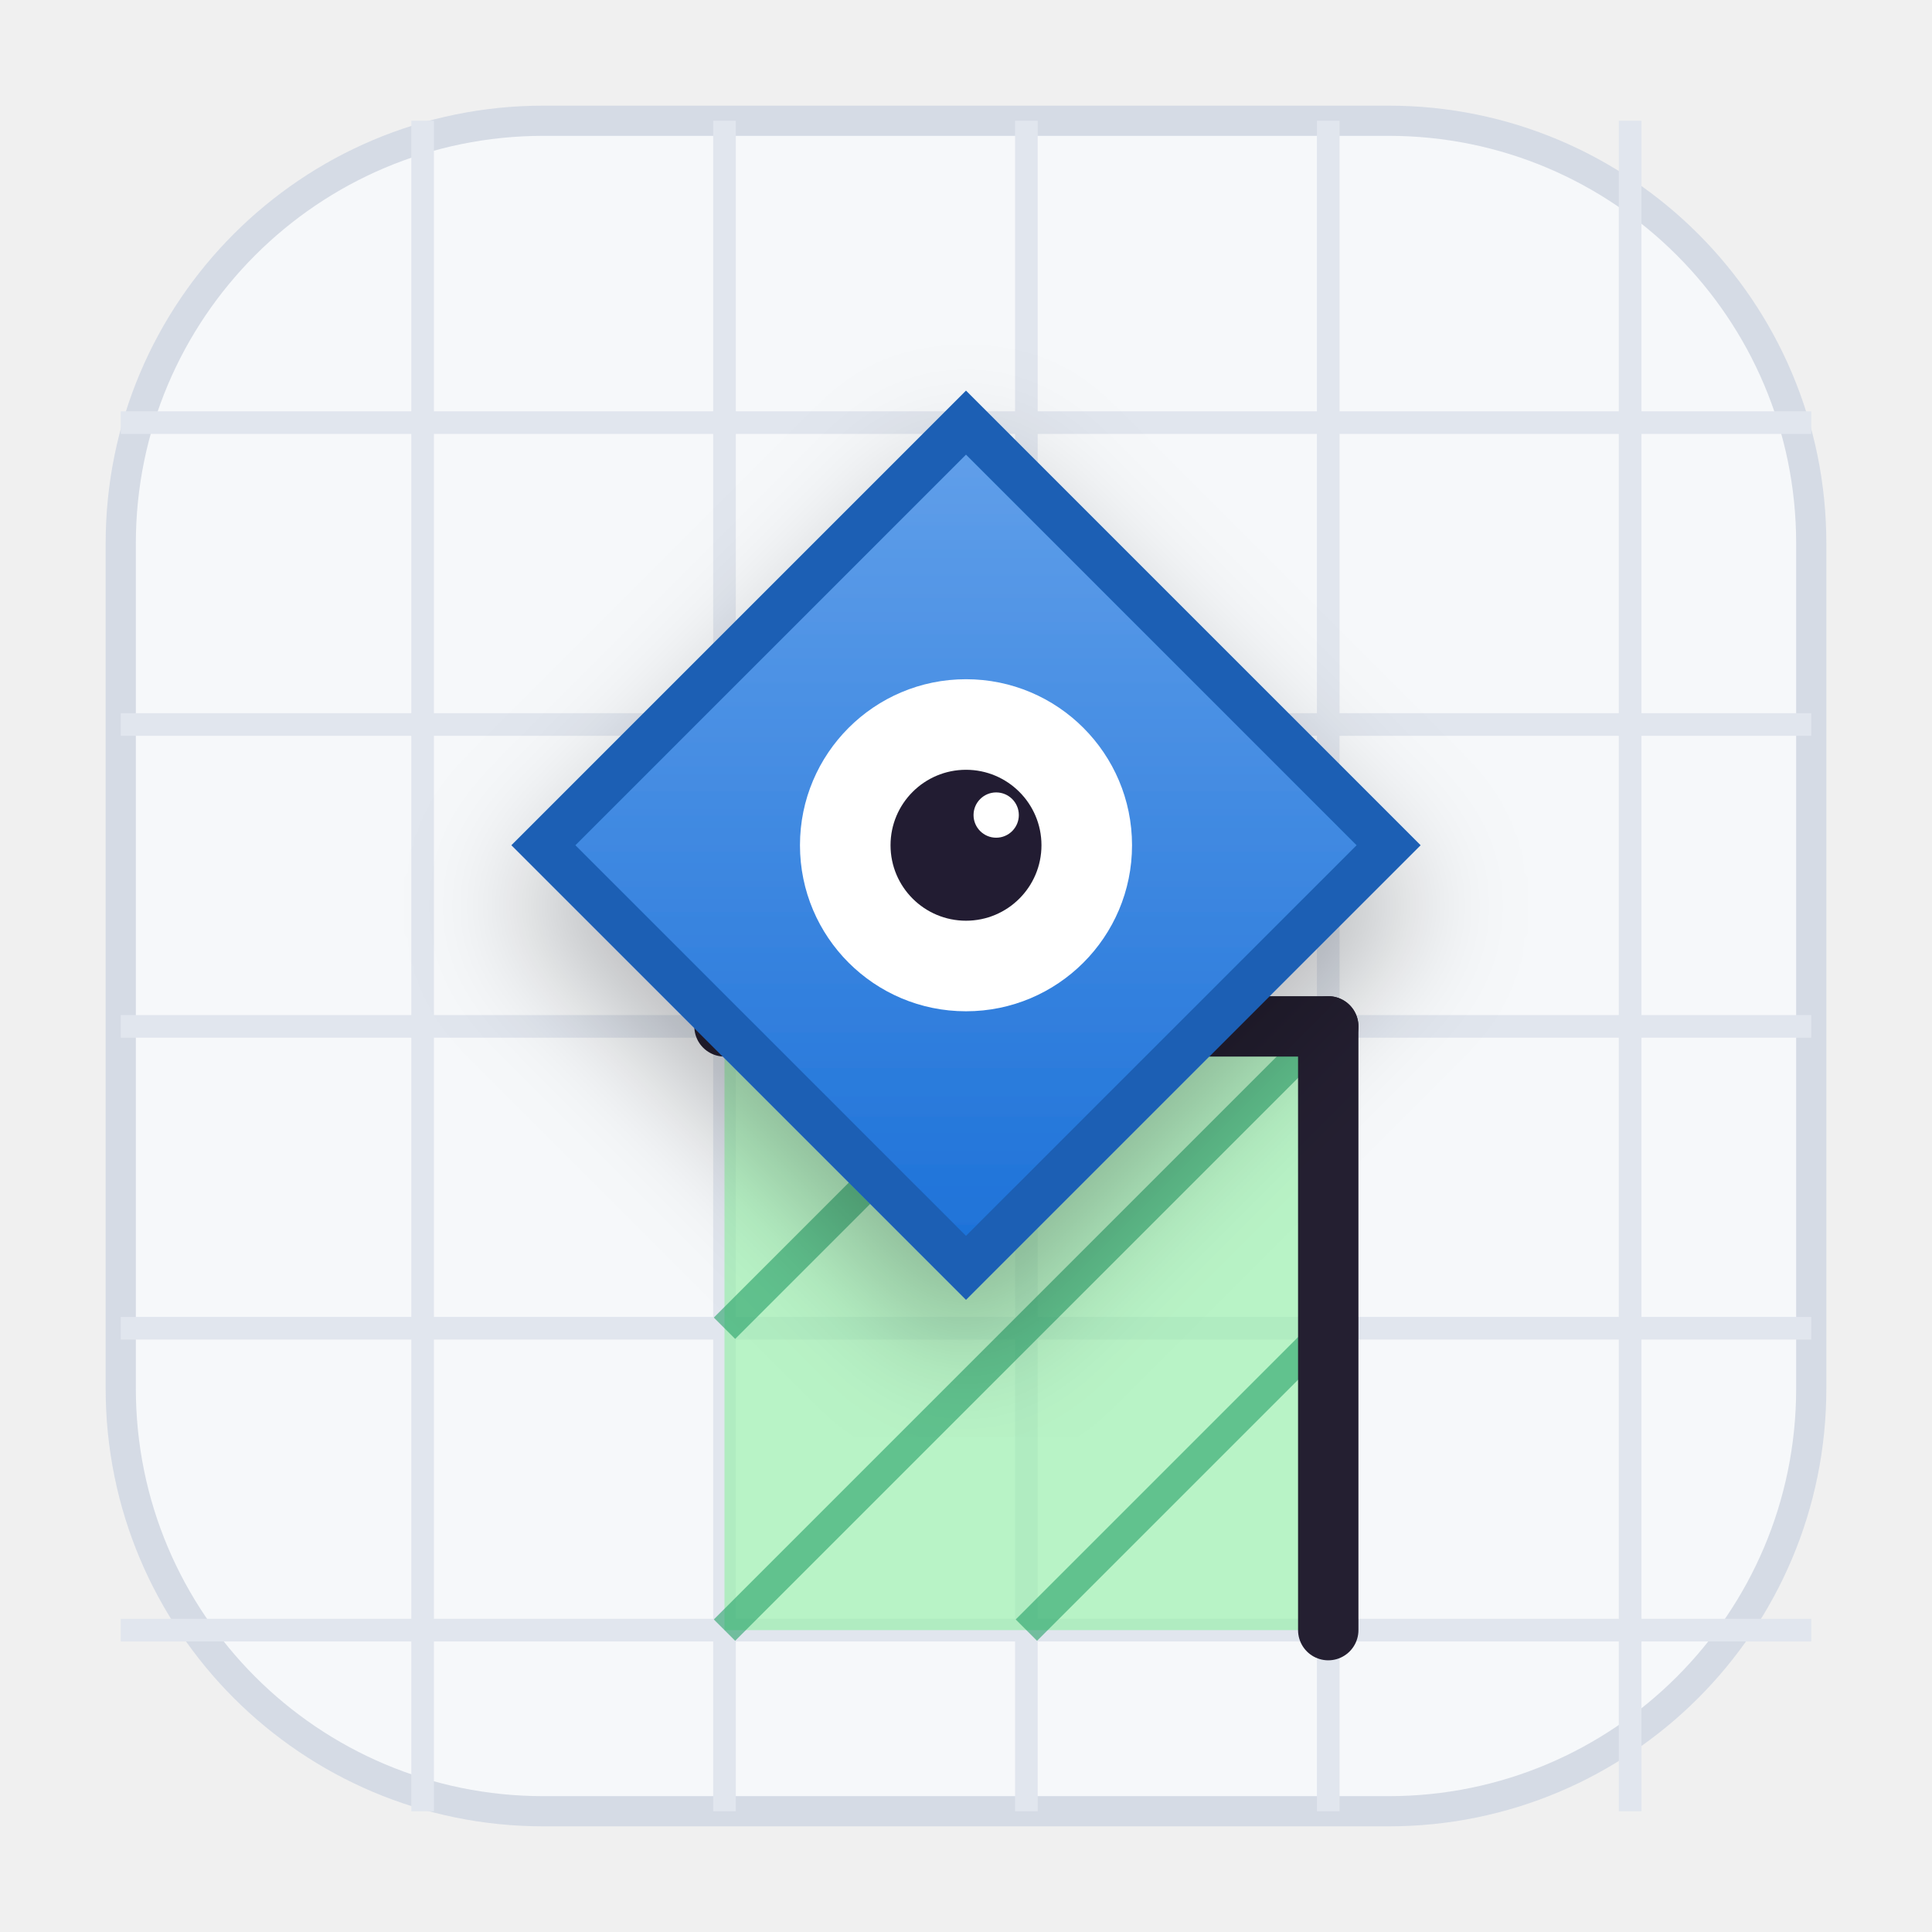
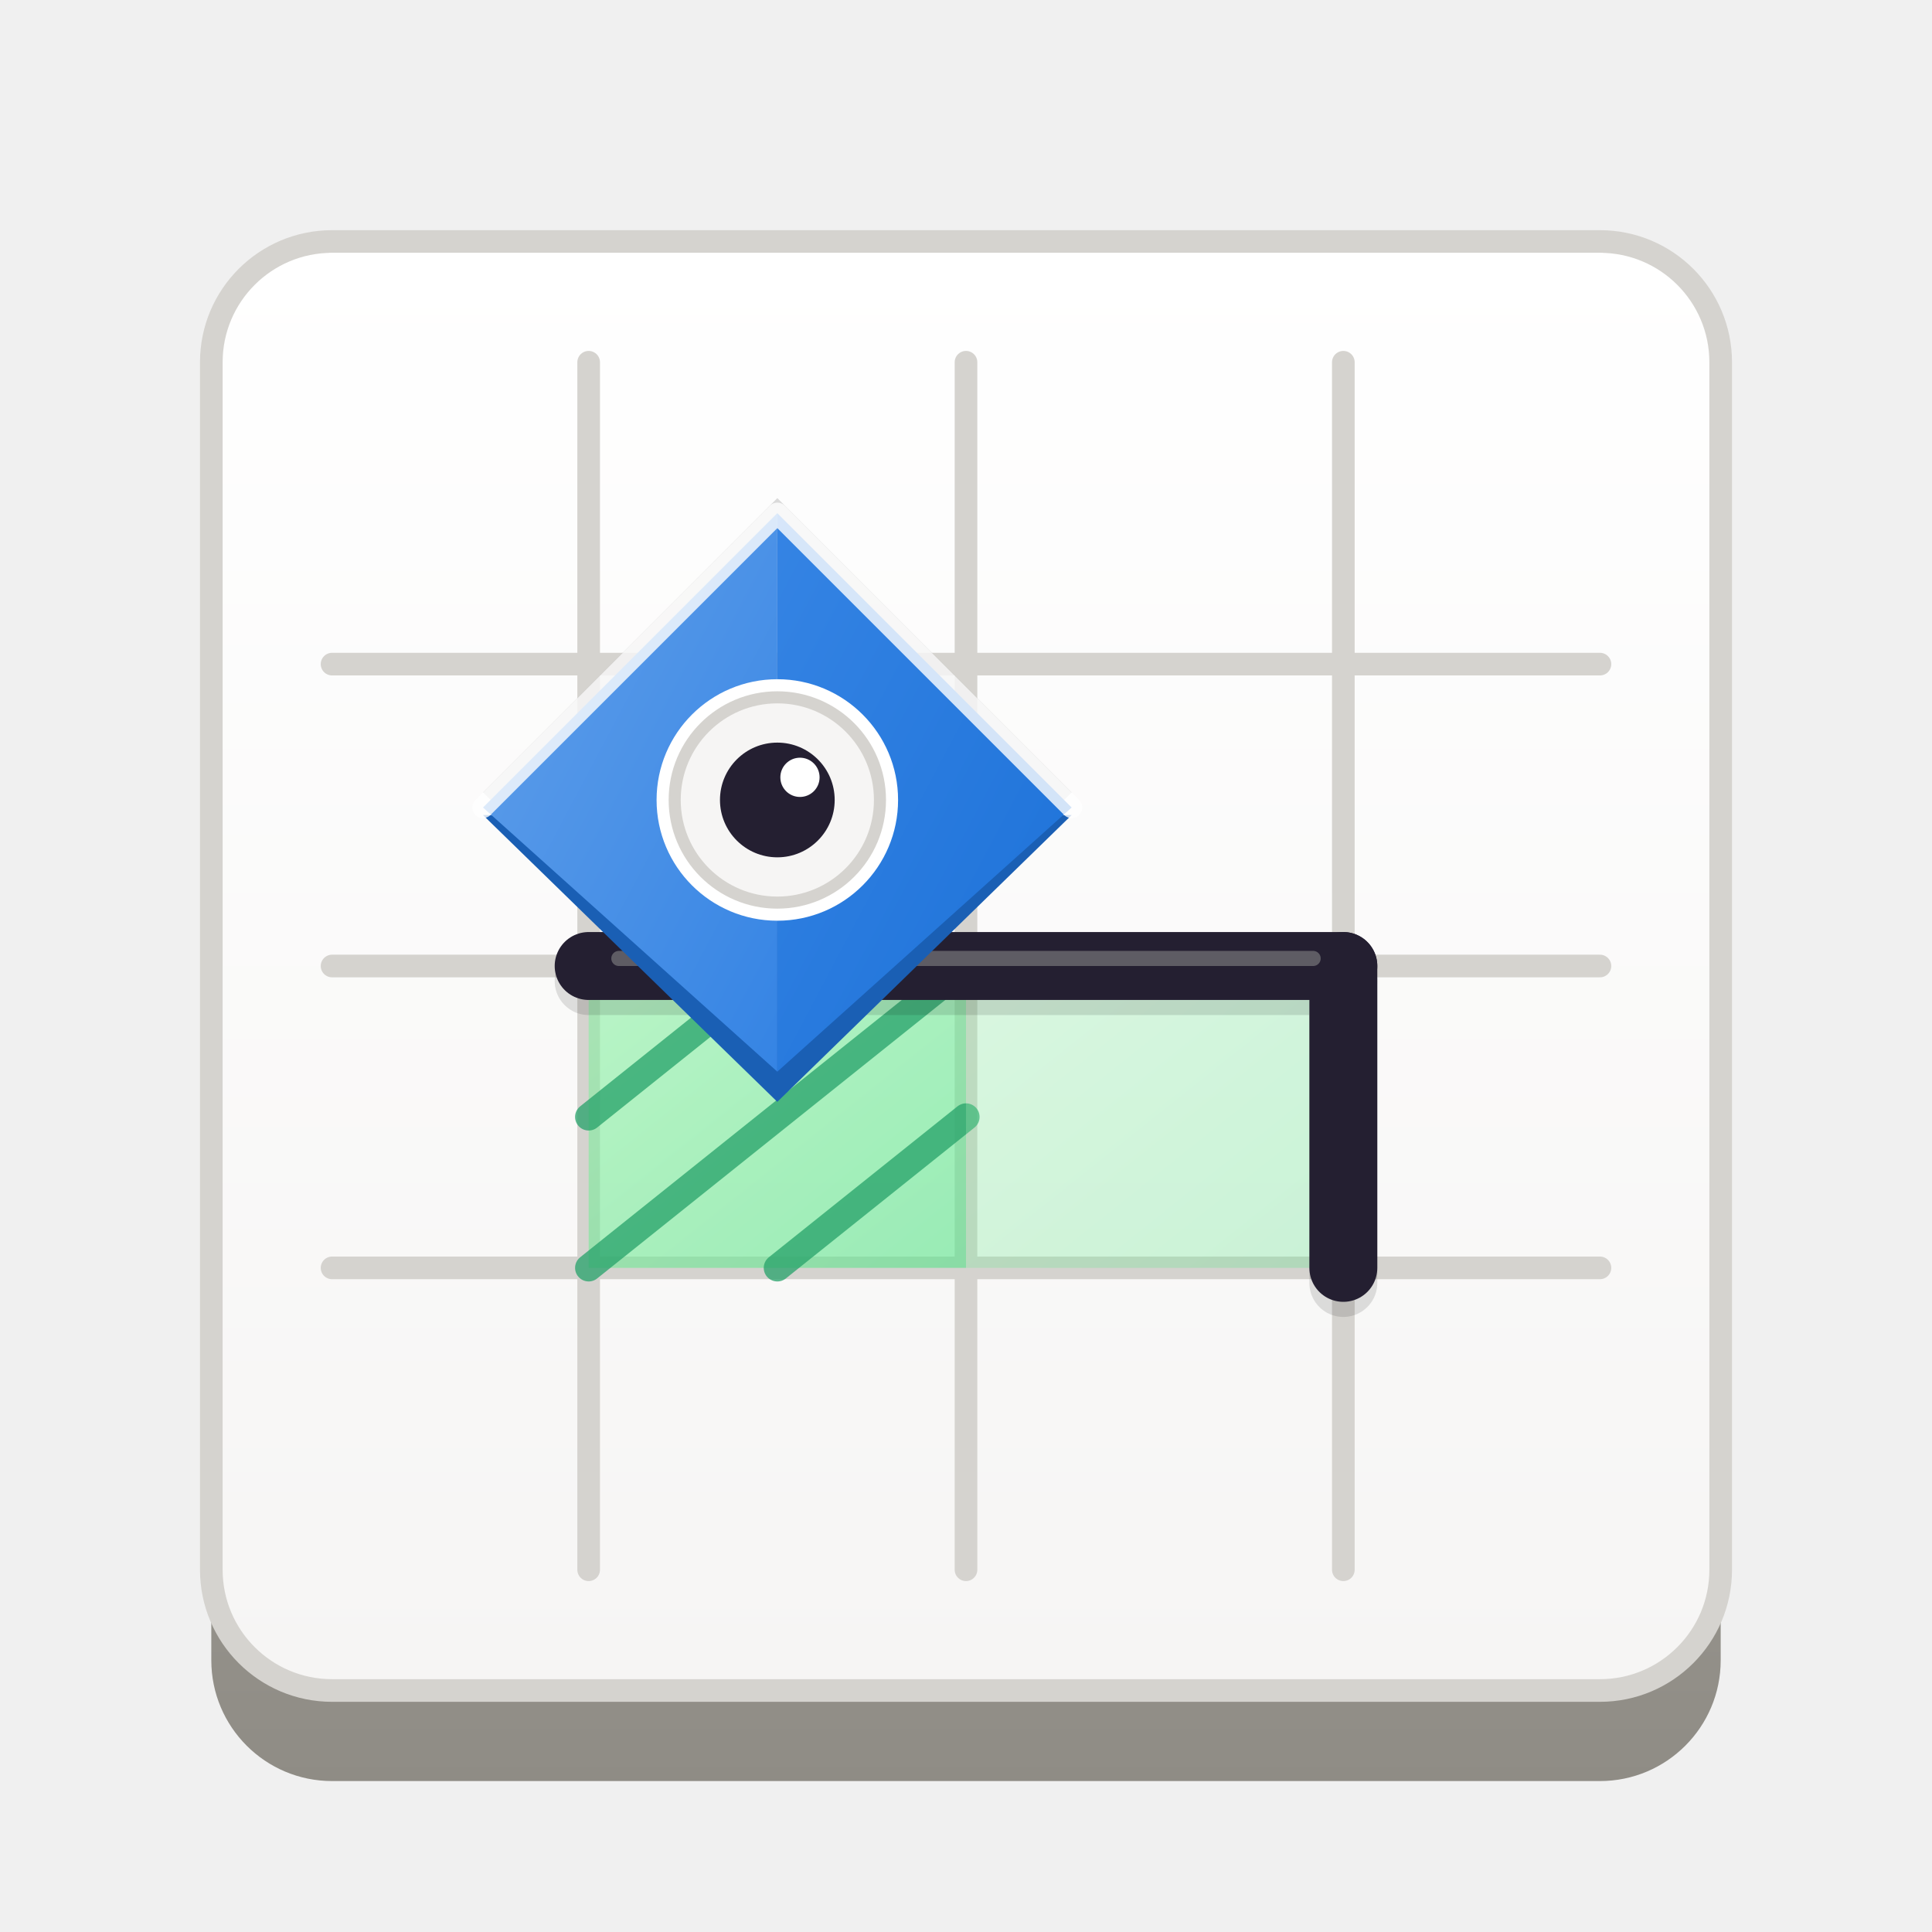
<svg xmlns="http://www.w3.org/2000/svg" viewBox="0 0 128 128" width="128" height="128">
  <defs>
-     <linearGradient id="bg_grad" x1="0%" y1="0%" x2="0%" y2="100%">
+     <linearGradient id="board_lip" x1="0%" y1="0%" x2="0%" y2="100%">
+       <stop offset="0%" stop-color="#b6b3ad" />
+       <stop offset="100%" stop-color="#8f8c85" />
+     </linearGradient>
+     <linearGradient id="board_surface" x1="0%" y1="0%" x2="0%" y2="100%">
+       <stop offset="0%" stop-color="#ffffff" />
+       <stop offset="100%" stop-color="#f6f5f4" />
+     </linearGradient>
+     <linearGradient id="cell_painted" x1="0%" y1="0%" x2="100%" y2="100%">
+       <stop offset="0%" stop-color="#8ff0a4" />
+       <stop offset="100%" stop-color="#57e389" />
+     </linearGradient>
+     <linearGradient id="robot_facet_left" x1="0%" y1="0%" x2="100%" y2="100%">
+       <stop offset="0%" stop-color="#62a0ea" />
+       <stop offset="100%" stop-color="#3584e4" />
+     </linearGradient>
+     <linearGradient id="robot_facet_right" x1="0%" y1="0%" x2="100%" y2="100%">
      <stop offset="0%" stop-color="#3584e4" />
      <stop offset="100%" stop-color="#1c71d8" />
    </linearGradient>
-     <linearGradient id="robot_grad" x1="0%" y1="0%" x2="0%" y2="100%">
-       <stop offset="0%" stop-color="#62a0ea" />
-       <stop offset="100%" stop-color="#1c71d8" />
-     </linearGradient>
-     <filter id="shadow" x="-20%" y="-20%" width="140%" height="140%">
-       <feDropShadow dx="0" dy="4" stdDeviation="4" flood-opacity="0.25" />
-     </filter>
  </defs>
-   <rect x="8" y="8" width="112" height="112" rx="28" fill="#f6f8fa" stroke="#d5dbe5" stroke-width="2" />
-   <path d="M 28 8 L 28 120 M 48 8 L 48 120 M 68 8 L 68 120 M 88 8 L 88 120 M 108 8 L 108 120" stroke="#e1e6ee" stroke-width="1.5" />
-   <path d="M 8 28 L 120 28 M 8 48 L 120 48 M 8 68 L 120 68 M 8 88 L 120 88 M 8 108 L 120 108" stroke="#e1e6ee" stroke-width="1.5" />
-   <rect x="48" y="68" width="40" height="40" fill="#8ff0a4" opacity="0.6" />
-   <path d="M 48 88 L 68 68 M 48 108 L 88 68 M 68 108 L 88 88" stroke="#26a269" stroke-width="2" opacity="0.6" />
-   <path d="M 48 68 L 88 68" stroke="#241f31" stroke-width="4" stroke-linecap="round" />
-   <path d="M 88 68 L 88 108" stroke="#241f31" stroke-width="4" stroke-linecap="round" />
-   <g filter="url(#shadow)">
-     <polygon points="64,28 92,56 64,84 36,56" fill="url(#robot_grad)" stroke="#1a5fb4" stroke-width="3" />
-     <circle cx="64" cy="56" r="11" fill="#ffffff" />
-     <circle cx="64" cy="56" r="5" fill="#241f31" />
-     <circle cx="66" cy="54" r="1.5" fill="#ffffff" />
+   <rect x="14" y="20" width="100" height="98" rx="8" fill="url(#board_lip)" />
+   <rect x="14" y="16" width="100" height="96" rx="8" fill="url(#board_surface)" stroke="#d5d3cf" stroke-width="1.5" />
+   <path d="M 22 17.5 L 106 17.5" stroke="#ffffff" stroke-width="1.5" stroke-linecap="round" />
+   <g stroke="#d5d3cf" stroke-width="1.5" stroke-linecap="round">
+     <line x1="39" y1="24" x2="39" y2="104" />
+     <line x1="64" y1="24" x2="64" y2="104" />
+     <line x1="89" y1="24" x2="89" y2="104" />
+     <line x1="22" y1="44" x2="106" y2="44" />
+     <line x1="22" y1="64" x2="106" y2="64" />
+     <line x1="22" y1="84" x2="106" y2="84" />
+   </g>
+   <rect x="39" y="64" width="25" height="20" fill="url(#cell_painted)" opacity="0.6" />
+   <g stroke="#26a269" stroke-width="1.8" opacity="0.75" stroke-linecap="round">
+     <line x1="39" y1="74" x2="51.5" y2="64" />
+     <line x1="39" y1="84" x2="64" y2="64" />
+     <line x1="51.5" y1="84" x2="64" y2="74" />
+   </g>
+   <rect x="64" y="64" width="25" height="20" fill="url(#cell_painted)" opacity="0.3" />
+   <g stroke="#000000" stroke-width="4.5" stroke-linecap="round" opacity="0.12">
+     <line x1="39" y1="65" x2="89" y2="65" />
+     <line x1="89" y1="65" x2="89" y2="85" />
+   </g>
+   <g stroke="#241f31" stroke-width="4.5" stroke-linecap="round">
+     <line x1="39" y1="64" x2="89" y2="64" />
+     <line x1="89" y1="64" x2="89" y2="84" />
+   </g>
+   <line x1="41" y1="63.5" x2="87" y2="63.5" stroke="#5e5c64" stroke-width="1" stroke-linecap="round" />
+   <g>
+     <polygon points="51.5,33 71,52.5 51.5,72 32,52.5" fill="#000000" opacity="0.14" />
+     <polygon points="32,54 71,54 51.5,73" fill="#1a5fb4" />
+     <polygon points="51.5,34 32,53.5 51.5,71" fill="url(#robot_facet_left)" />
+     <polygon points="51.5,34 71,53.5 51.5,71" fill="url(#robot_facet_right)" />
+     <polyline points="32,53.5 51.5,34 71,53.5" fill="none" stroke="#ffffff" stroke-width="1.4" stroke-linecap="round" stroke-linejoin="round" opacity="0.8" />
+     <circle cx="51.5" cy="53" r="8" fill="#ffffff" />
+     <circle cx="51.5" cy="53" r="6.8" fill="#f6f5f4" stroke="#d5d3cf" stroke-width="0.8" />
+     <circle cx="51.5" cy="53" r="3.8" fill="#241f31" />
+     <circle cx="53" cy="51.5" r="1.3" fill="#ffffff" />
  </g>
</svg>
